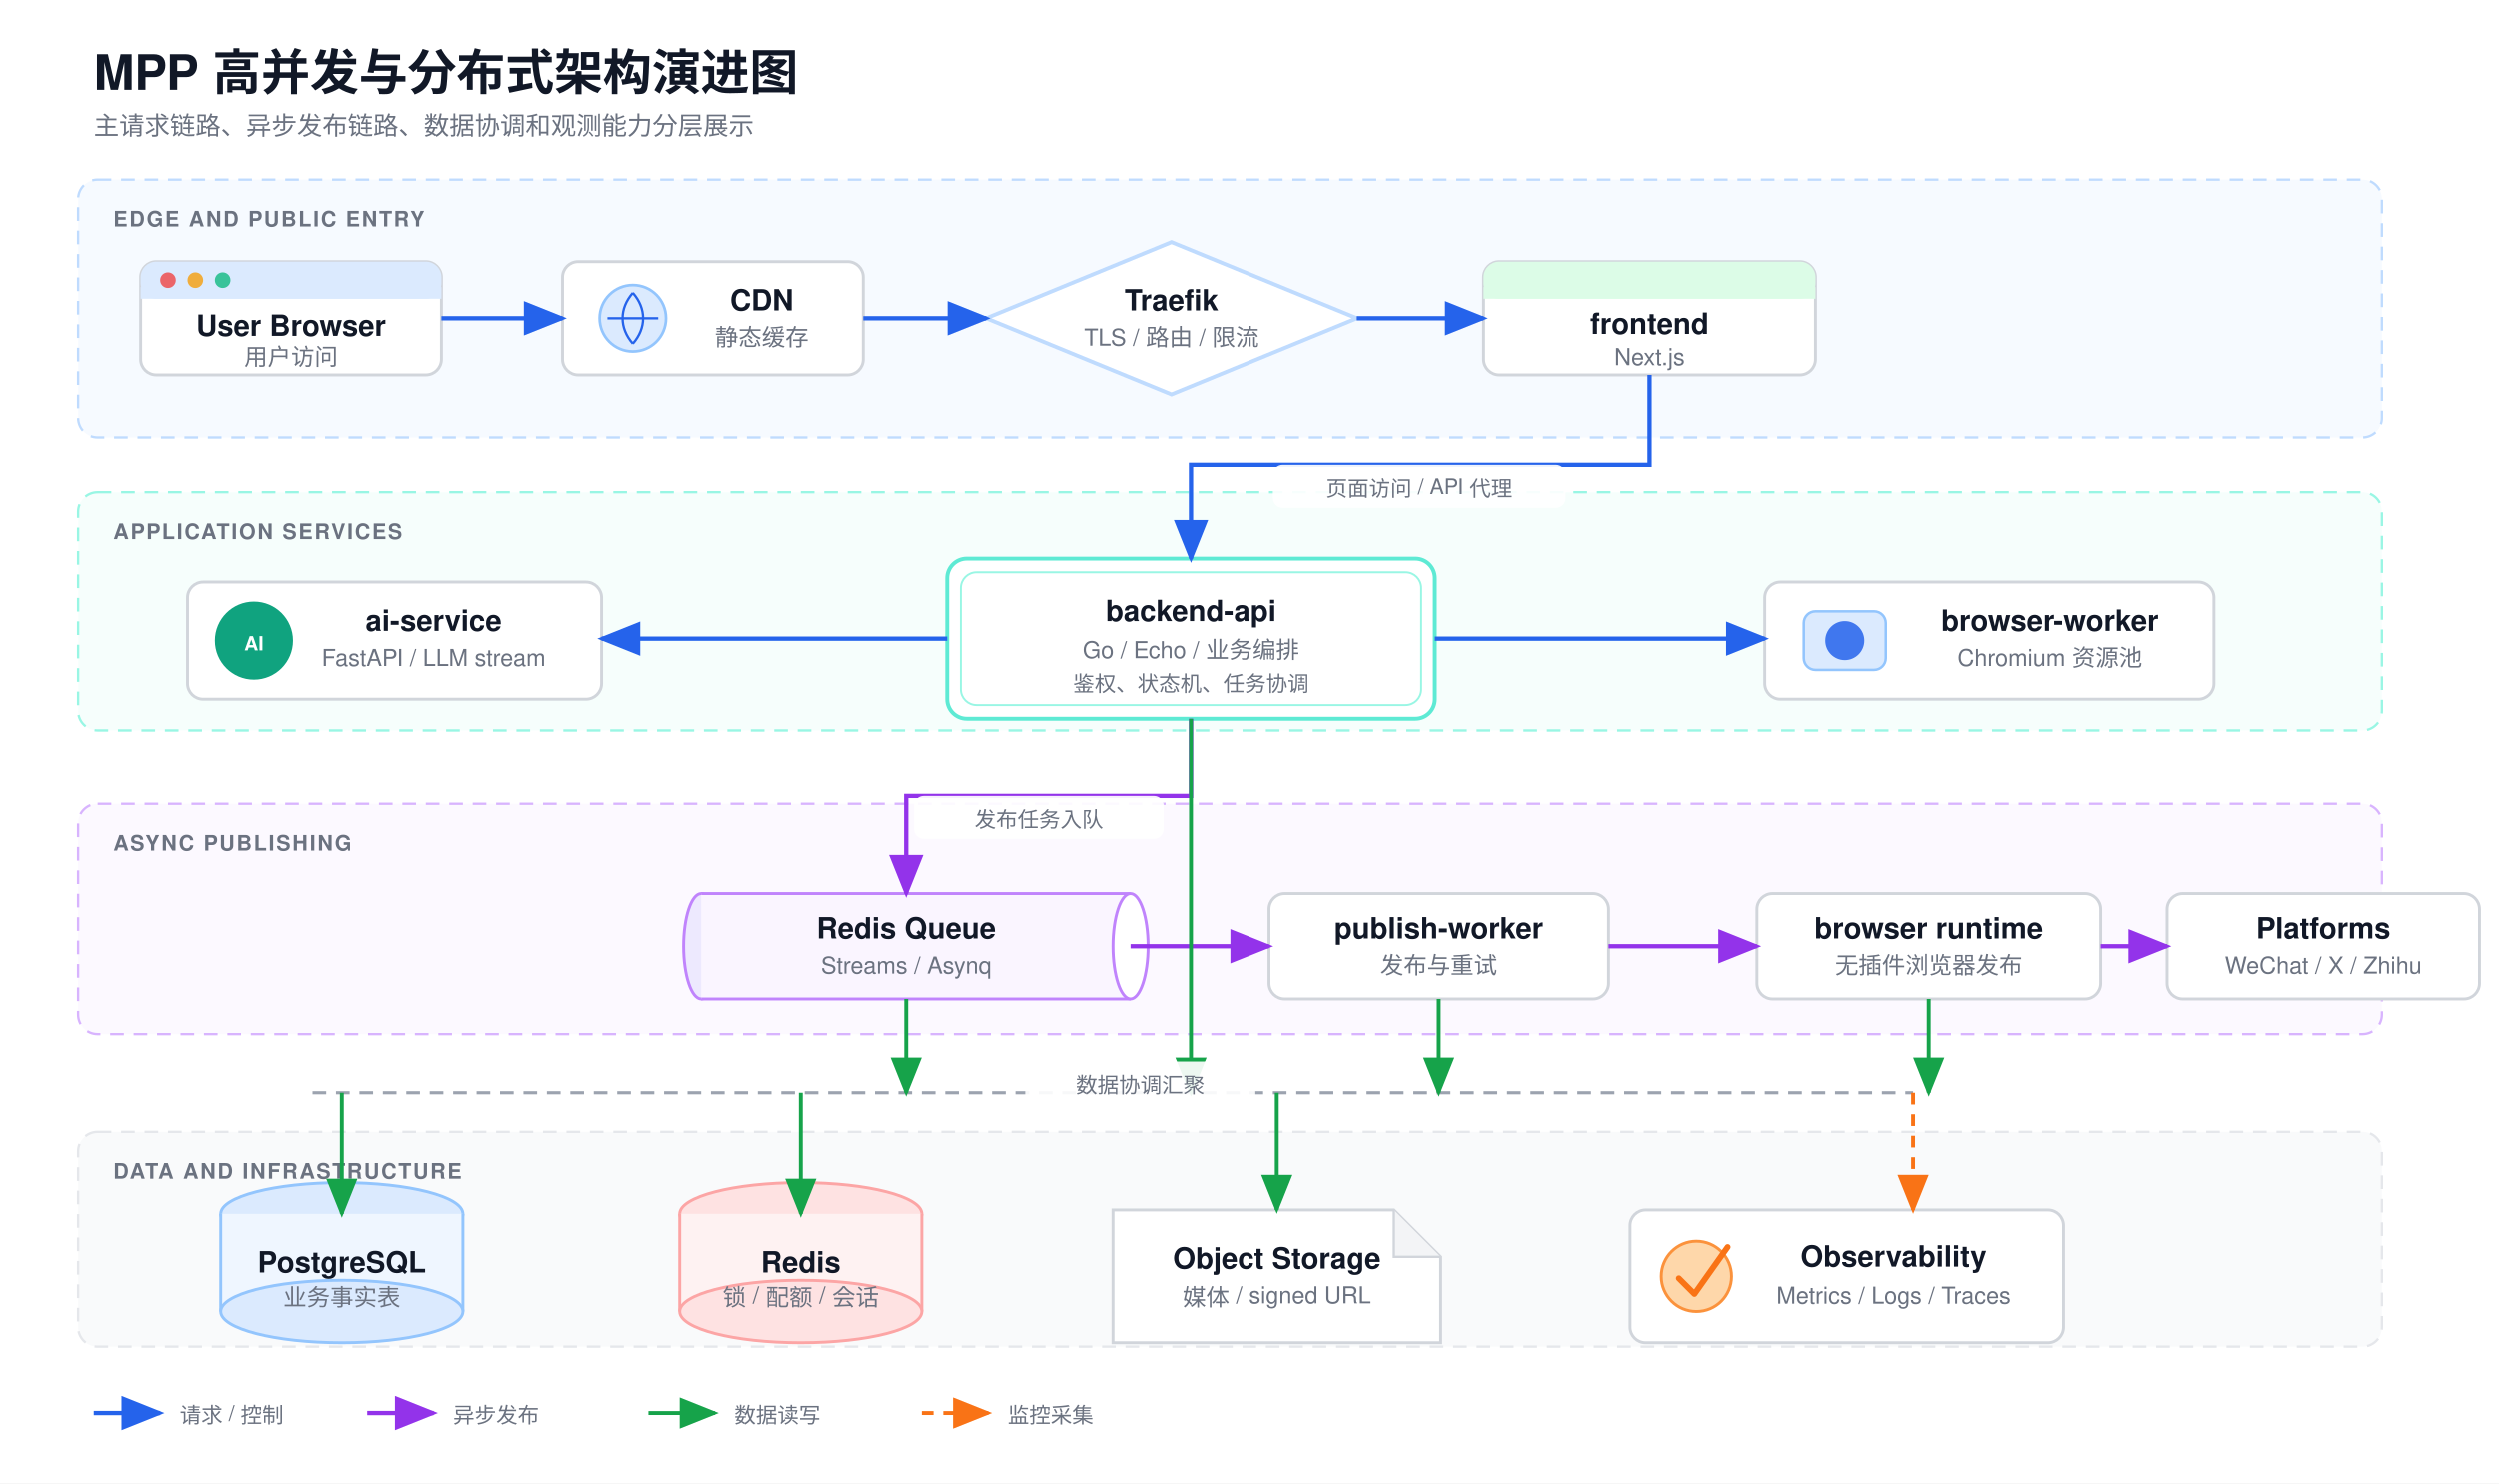
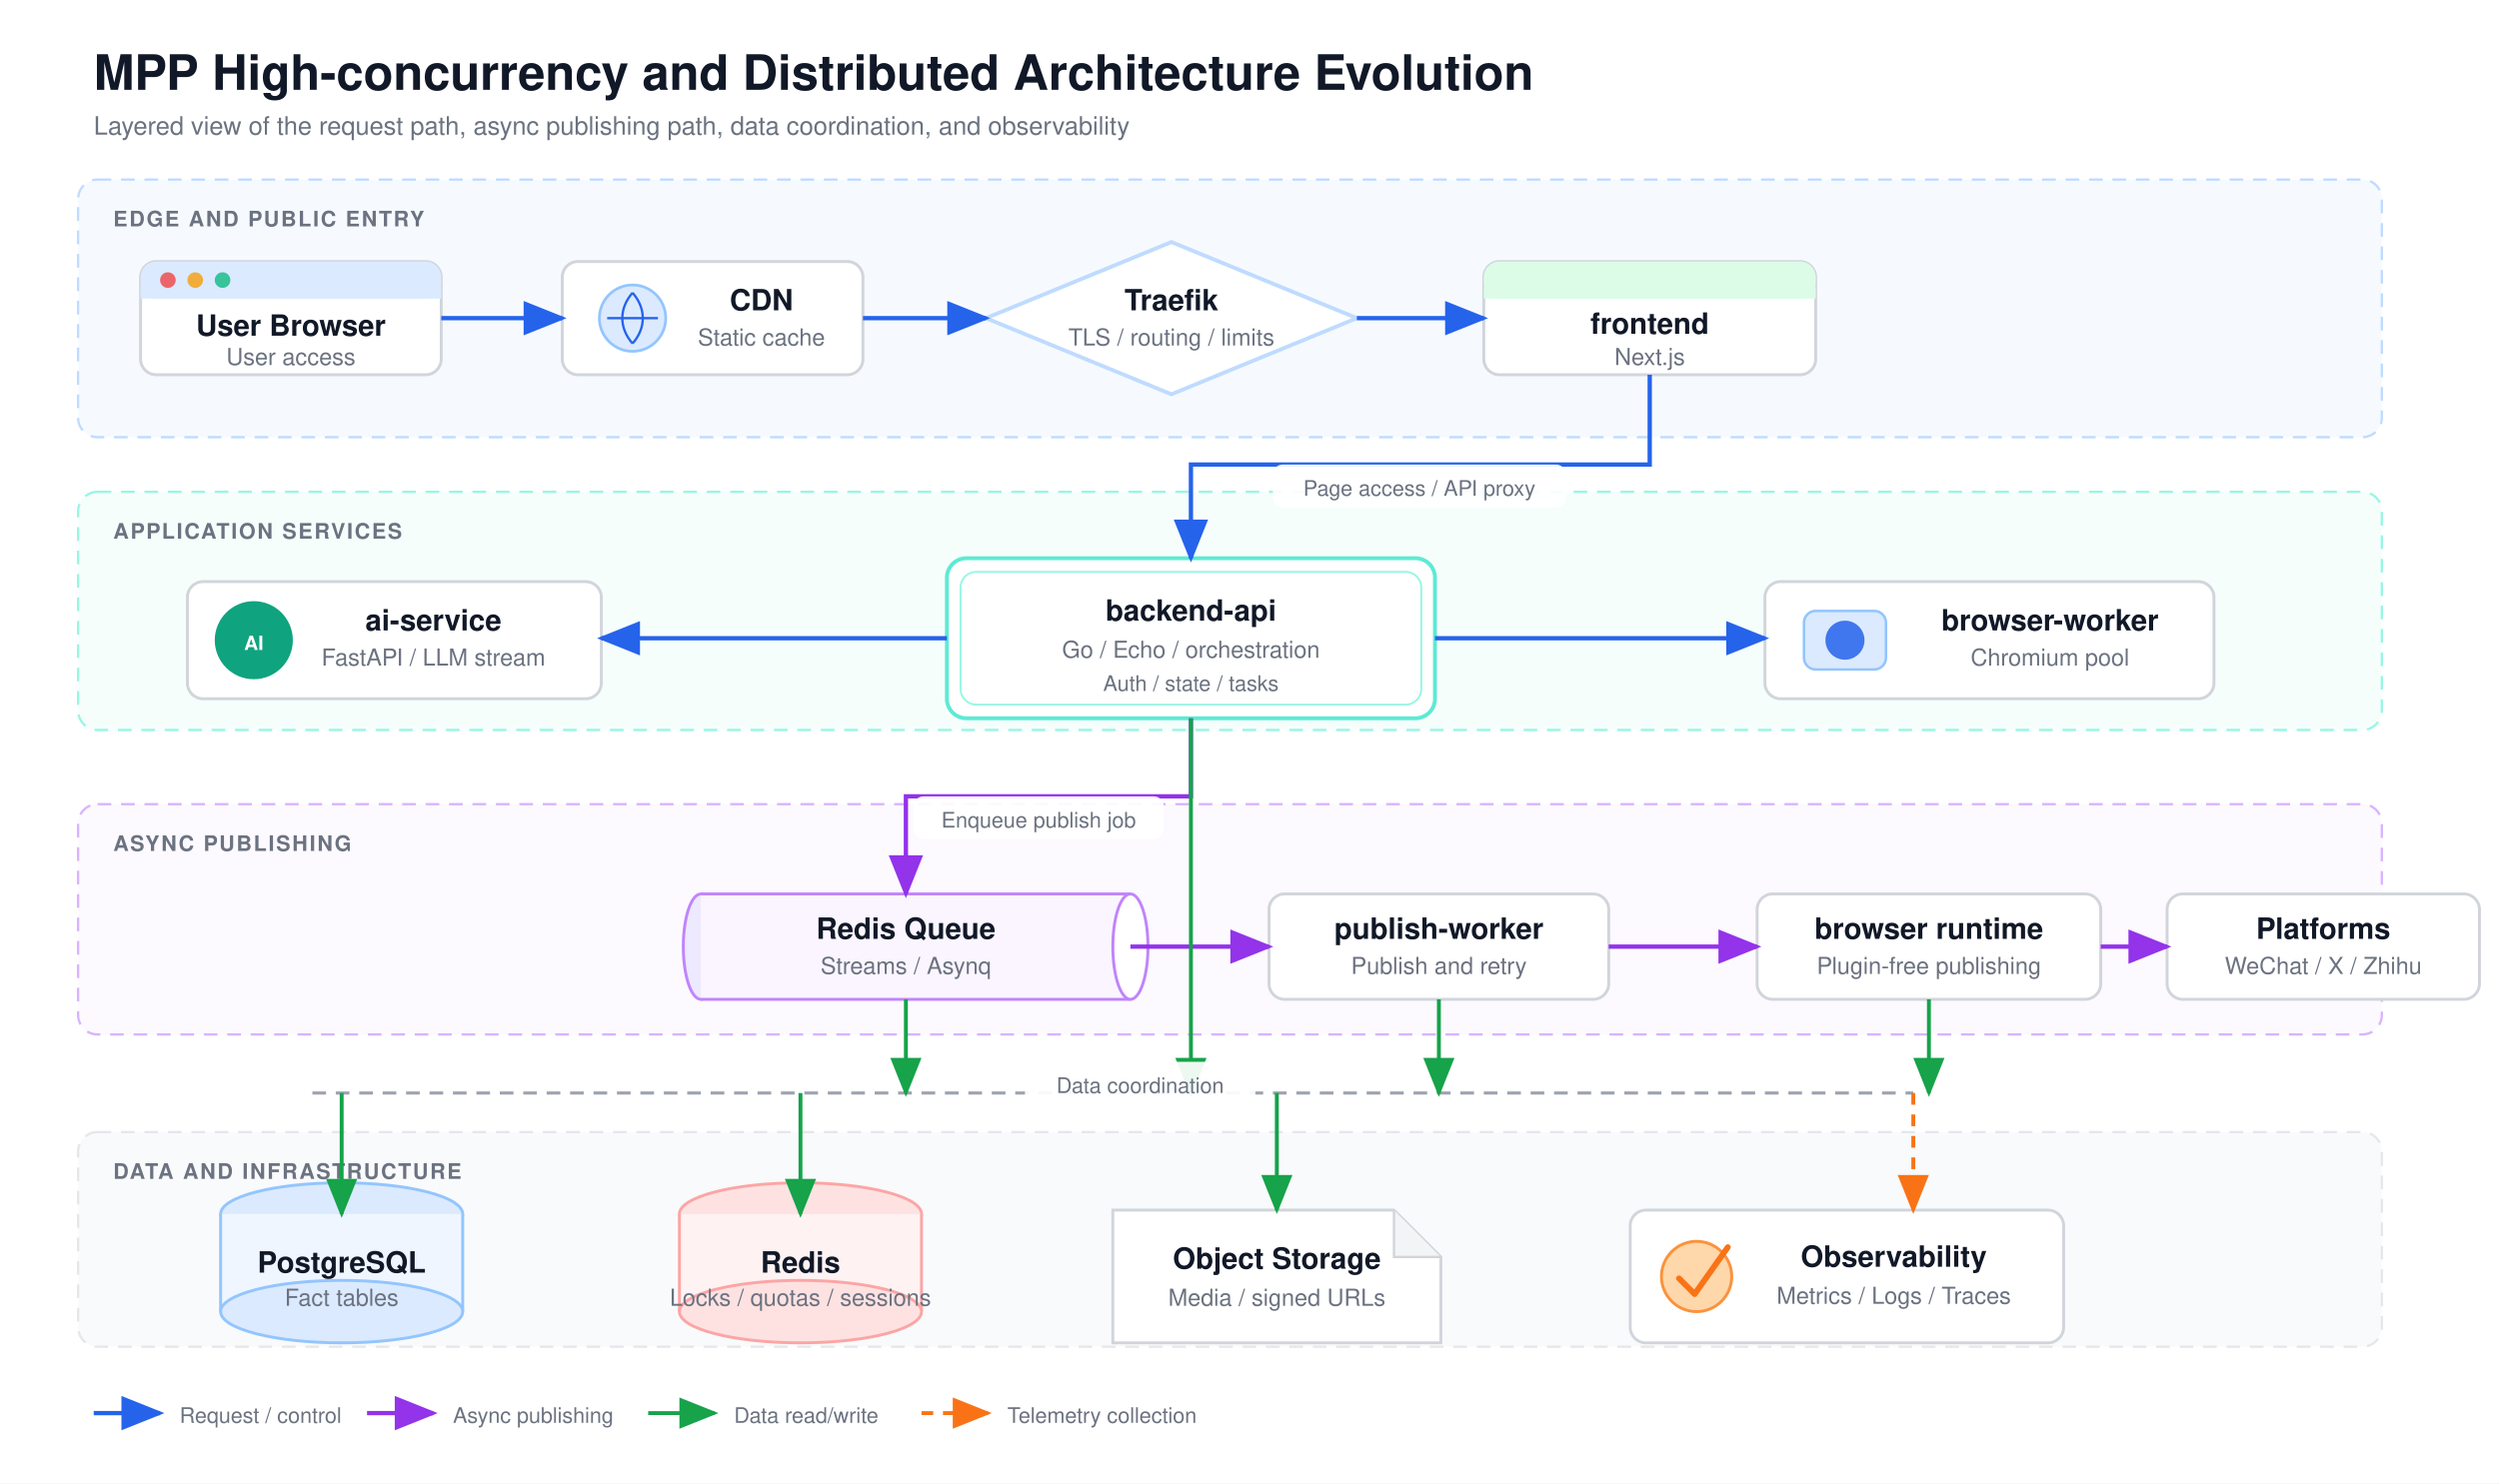
<svg xmlns="http://www.w3.org/2000/svg" viewBox="0 0 1280 760" width="1280" height="760" role="img" aria-labelledby="title desc">
  <style>
    text {
      font-family: "Helvetica Neue", Helvetica, Arial, "PingFang SC", "Microsoft YaHei", "Microsoft JhengHei", "SimHei", sans-serif;
    }
    .page-title { fill: #111827; font-size: 25px; font-weight: 700; }
    .page-subtitle { fill: #6b7280; font-size: 13px; }
    .layer-label { fill: #6b7280; font-size: 11px; font-weight: 700; letter-spacing: .08em; }
    .node-title { fill: #111827; font-size: 15px; font-weight: 700; }
    .node-subtitle { fill: #6b7280; font-size: 12px; }
    .small { fill: #6b7280; font-size: 11px; }
    .box { fill: #ffffff; stroke: #d1d5db; stroke-width: 1.5; }
    .request { stroke: #2563eb; stroke-width: 2.2; fill: none; marker-end: url(#arrow-request); }
    .async { stroke: #9333ea; stroke-width: 2.2; fill: none; marker-end: url(#arrow-async); }
    .data { stroke: #16a34a; stroke-width: 2; fill: none; marker-end: url(#arrow-data); }
    .telemetry { stroke: #f97316; stroke-width: 2; stroke-dasharray: 6 5; fill: none; marker-end: url(#arrow-telemetry); }
    .rail { stroke: #9ca3af; stroke-width: 1.6; fill: none; stroke-dasharray: 7 5; }
  </style>
  <defs>
    <marker id="arrow-request" markerWidth="10" markerHeight="8" refX="9" refY="4" orient="auto">
      <polygon points="0 0, 10 4, 0 8" fill="#2563eb" />
    </marker>
    <marker id="arrow-async" markerWidth="10" markerHeight="8" refX="9" refY="4" orient="auto">
      <polygon points="0 0, 10 4, 0 8" fill="#9333ea" />
    </marker>
    <marker id="arrow-data" markerWidth="10" markerHeight="8" refX="9" refY="4" orient="auto">
      <polygon points="0 0, 10 4, 0 8" fill="#16a34a" />
    </marker>
    <marker id="arrow-telemetry" markerWidth="10" markerHeight="8" refX="9" refY="4" orient="auto">
      <polygon points="0 0, 10 4, 0 8" fill="#f97316" />
    </marker>
  </defs>
  <rect width="1280" height="760" fill="#ffffff" />
-   <text x="48" y="46" class="page-title">MPP 高并发与分布式架构演进图</text>
-   <text x="48" y="69" class="page-subtitle">主请求链路、异步发布链路、数据协调和观测能力分层展示</text>
+   <text x="48" y="46" class="page-title">MPP High-concurrency and Distributed Architecture Evolution</text>
+   <text x="48" y="69" class="page-subtitle">Layered view of the request path, async publishing path, data coordination, and observability</text>
  <rect x="40" y="92" width="1180" height="132" rx="10" fill="#eff6ff" fill-opacity=".55" stroke="#bfdbfe" stroke-width="1.2" stroke-dasharray="7 5" />
  <text x="58" y="116" class="layer-label">EDGE AND PUBLIC ENTRY</text>
  <rect x="40" y="252" width="1180" height="122" rx="10" fill="#f0fdfa" fill-opacity=".58" stroke="#99f6e4" stroke-width="1.2" stroke-dasharray="7 5" />
  <text x="58" y="276" class="layer-label">APPLICATION SERVICES</text>
  <rect x="40" y="412" width="1180" height="118" rx="10" fill="#faf5ff" fill-opacity=".64" stroke="#d8b4fe" stroke-width="1.2" stroke-dasharray="7 5" />
  <text x="58" y="436" class="layer-label">ASYNC PUBLISHING</text>
  <rect x="40" y="580" width="1180" height="110" rx="10" fill="#f9fafb" stroke="#e5e7eb" stroke-width="1.2" stroke-dasharray="7 5" />
  <text x="58" y="604" class="layer-label">DATA AND INFRASTRUCTURE</text>
  <g transform="translate(72 134)">
    <rect class="box" x="0" y="0" width="154" height="58" rx="8" />
    <rect x="0" y="0" width="154" height="19" rx="8" fill="#dbeafe" />
    <rect x="0" y="13" width="154" height="6" fill="#dbeafe" />
    <circle cx="14" cy="9.5" r="4" fill="#ef4444" opacity=".8" />
    <circle cx="28" cy="9.5" r="4" fill="#f59e0b" opacity=".8" />
    <circle cx="42" cy="9.5" r="4" fill="#10b981" opacity=".8" />
    <text x="77" y="38" text-anchor="middle" class="node-title">User Browser</text>
-     <text x="77" y="53" text-anchor="middle" class="node-subtitle">用户访问</text>
+     <text x="77" y="53" text-anchor="middle" class="node-subtitle">User access</text>
  </g>
  <g transform="translate(288 134)">
    <rect class="box" x="0" y="0" width="154" height="58" rx="8" />
    <circle cx="36" cy="29" r="17" fill="#dbeafe" stroke="#93c5fd" stroke-width="1.4" />
    <path d="M23 29h26M36 16c7 8 7 18 0 26M36 16c-7 8-7 18 0 26" stroke="#2563eb" stroke-width="1.2" fill="none" />
    <text x="102" y="25" text-anchor="middle" class="node-title">CDN</text>
-     <text x="102" y="43" text-anchor="middle" class="node-subtitle">静态缓存</text>
+     <text x="102" y="43" text-anchor="middle" class="node-subtitle">Static cache</text>
  </g>
  <g transform="translate(505 124)">
    <polygon points="95,0 190,39 95,78 0,39" fill="#ffffff" stroke="#bfdbfe" stroke-width="2" />
    <text x="95" y="35" text-anchor="middle" class="node-title">Traefik</text>
-     <text x="95" y="53" text-anchor="middle" class="node-subtitle">TLS / 路由 / 限流</text>
+     <text x="95" y="53" text-anchor="middle" class="node-subtitle">TLS / routing / limits</text>
  </g>
  <g transform="translate(760 134)">
    <rect class="box" x="0" y="0" width="170" height="58" rx="8" />
    <rect x="0" y="0" width="170" height="19" rx="8" fill="#dcfce7" />
    <rect x="0" y="13" width="170" height="6" fill="#dcfce7" />
    <text x="85" y="37" text-anchor="middle" class="node-title">frontend</text>
    <text x="85" y="53" text-anchor="middle" class="node-subtitle">Next.js</text>
  </g>
  <g transform="translate(96 298)">
    <rect class="box" x="0" y="0" width="212" height="60" rx="8" />
    <circle cx="34" cy="30" r="20" fill="#10a37f" />
    <text x="34" y="35" text-anchor="middle" fill="#ffffff" font-size="10" font-weight="700">AI</text>
    <text x="126" y="25" text-anchor="middle" class="node-title">ai-service</text>
    <text x="126" y="43" text-anchor="middle" class="node-subtitle">FastAPI / LLM stream</text>
  </g>
  <g transform="translate(485 286)">
    <rect x="0" y="0" width="250" height="82" rx="10" fill="#ffffff" stroke="#5eead4" stroke-width="2" />
    <rect x="7" y="7" width="236" height="68" rx="8" fill="none" stroke="#99f6e4" stroke-width="1" />
    <text x="125" y="32" text-anchor="middle" class="node-title">backend-api</text>
-     <text x="125" y="51" text-anchor="middle" class="node-subtitle">Go / Echo / 业务编排</text>
-     <text x="125" y="68" text-anchor="middle" class="small">鉴权、状态机、任务协调</text>
+     <text x="125" y="51" text-anchor="middle" class="node-subtitle">Go / Echo / orchestration</text>
+     <text x="125" y="68" text-anchor="middle" class="small">Auth / state / tasks</text>
  </g>
  <g transform="translate(904 298)">
    <rect class="box" x="0" y="0" width="230" height="60" rx="8" />
    <rect x="20" y="15" width="42" height="30" rx="6" fill="#dbeafe" stroke="#93c5fd" stroke-width="1.3" />
    <circle cx="41" cy="30" r="10" fill="#2563eb" opacity=".85" />
    <text x="146" y="25" text-anchor="middle" class="node-title">browser-worker</text>
-     <text x="146" y="43" text-anchor="middle" class="node-subtitle">Chromium 资源池</text>
+     <text x="146" y="43" text-anchor="middle" class="node-subtitle">Chromium pool</text>
  </g>
  <g transform="translate(345 458)">
    <ellipse cx="14" cy="27" rx="9" ry="27" fill="#ede9fe" stroke="#c084fc" stroke-width="1.5" />
    <rect x="14" y="0" width="220" height="54" fill="#faf5ff" />
    <line x1="14" y1="0" x2="234" y2="0" stroke="#c084fc" stroke-width="1.5" />
    <line x1="14" y1="54" x2="234" y2="54" stroke="#c084fc" stroke-width="1.5" />
    <ellipse cx="234" cy="27" rx="9" ry="27" fill="#ffffff" stroke="#c084fc" stroke-width="1.5" />
    <text x="119" y="23" text-anchor="middle" class="node-title">Redis Queue</text>
    <text x="119" y="41" text-anchor="middle" class="node-subtitle">Streams / Asynq</text>
  </g>
  <g transform="translate(650 458)">
    <rect class="box" x="0" y="0" width="174" height="54" rx="8" />
    <text x="87" y="23" text-anchor="middle" class="node-title">publish-worker</text>
-     <text x="87" y="41" text-anchor="middle" class="node-subtitle">发布与重试</text>
+     <text x="87" y="41" text-anchor="middle" class="node-subtitle">Publish and retry</text>
  </g>
  <g transform="translate(900 458)">
    <rect class="box" x="0" y="0" width="176" height="54" rx="8" />
    <text x="88" y="23" text-anchor="middle" class="node-title">browser runtime</text>
-     <text x="88" y="41" text-anchor="middle" class="node-subtitle">无插件浏览器发布</text>
+     <text x="88" y="41" text-anchor="middle" class="node-subtitle">Plugin-free publishing</text>
  </g>
  <g transform="translate(1110 458)">
    <rect class="box" x="0" y="0" width="160" height="54" rx="8" />
    <text x="80" y="23" text-anchor="middle" class="node-title">Platforms</text>
    <text x="80" y="41" text-anchor="middle" class="node-subtitle">WeChat / X / Zhihu</text>
  </g>
  <g transform="translate(95 622)">
    <ellipse cx="80" cy="0" rx="62" ry="16" fill="#dbeafe" stroke="#93c5fd" stroke-width="1.5" />
    <rect x="18" y="0" width="124" height="50" fill="#eff6ff" />
    <line x1="18" y1="0" x2="18" y2="50" stroke="#93c5fd" stroke-width="1.5" />
    <line x1="142" y1="0" x2="142" y2="50" stroke="#93c5fd" stroke-width="1.5" />
    <ellipse cx="80" cy="50" rx="62" ry="16" fill="#dbeafe" stroke="#93c5fd" stroke-width="1.5" />
    <text x="80" y="30" text-anchor="middle" class="node-title">PostgreSQL</text>
-     <text x="80" y="47" text-anchor="middle" class="node-subtitle">业务事实表</text>
+     <text x="80" y="47" text-anchor="middle" class="node-subtitle">Fact tables</text>
  </g>
  <g transform="translate(330 622)">
    <ellipse cx="80" cy="0" rx="62" ry="16" fill="#fee2e2" stroke="#fca5a5" stroke-width="1.5" />
    <rect x="18" y="0" width="124" height="50" fill="#fef2f2" />
    <line x1="18" y1="0" x2="18" y2="50" stroke="#fca5a5" stroke-width="1.5" />
    <line x1="142" y1="0" x2="142" y2="50" stroke="#fca5a5" stroke-width="1.5" />
    <ellipse cx="80" cy="50" rx="62" ry="16" fill="#fee2e2" stroke="#fca5a5" stroke-width="1.5" />
    <text x="80" y="30" text-anchor="middle" class="node-title">Redis</text>
-     <text x="80" y="47" text-anchor="middle" class="node-subtitle">锁 / 配额 / 会话</text>
+     <text x="80" y="47" text-anchor="middle" class="node-subtitle">Locks / quotas / sessions</text>
  </g>
  <g transform="translate(570 620)">
    <path d="M0,0 L144,0 L168,24 L168,68 L0,68 Z" fill="#ffffff" stroke="#d1d5db" stroke-width="1.5" />
    <path d="M144,0 L144,24 L168,24" fill="#f3f4f6" stroke="#d1d5db" stroke-width="1.2" />
    <text x="84" y="30" text-anchor="middle" class="node-title">Object Storage</text>
-     <text x="84" y="49" text-anchor="middle" class="node-subtitle">媒体 / signed URL</text>
+     <text x="84" y="49" text-anchor="middle" class="node-subtitle">Media / signed URLs</text>
  </g>
  <g transform="translate(835 620)">
    <rect class="box" x="0" y="0" width="222" height="68" rx="8" />
    <circle cx="34" cy="34" r="18" fill="#fed7aa" stroke="#fb923c" stroke-width="1.5" />
    <path d="M25 35l8 8 17-24" stroke="#f97316" stroke-width="3" fill="none" stroke-linecap="round" stroke-linejoin="round" />
    <text x="135" y="29" text-anchor="middle" class="node-title">Observability</text>
    <text x="135" y="48" text-anchor="middle" class="node-subtitle">Metrics / Logs / Traces</text>
  </g>
  <path class="request" d="M226 163 H288" />
  <path class="request" d="M442 163 H505" />
  <path class="request" d="M695 163 H760" />
  <path class="request" d="M845 192 V238 H610 V286" />
  <path class="request" d="M485 327 H308" />
  <path class="request" d="M735 327 H904" />
  <path class="async" d="M610 368 V408 H464 V458" />
  <path class="async" d="M579 485 H650" />
  <path class="async" d="M824 485 H900" />
  <path class="async" d="M1076 485 H1110" />
  <path class="rail" d="M160 560 H980" />
  <path class="data" d="M610 368 V560" />
  <path class="data" d="M464 512 V560" />
  <path class="data" d="M737 512 V560" />
  <path class="data" d="M988 512 V560" />
  <path class="data" d="M175 560 V622" />
  <path class="data" d="M410 560 V622" />
  <path class="data" d="M654 560 V620" />
  <path class="telemetry" d="M980 560 V620" />
  <rect x="652" y="238" width="150" height="22" rx="5" fill="#ffffff" opacity=".92" />
-   <text x="727" y="254" text-anchor="middle" class="small">页面访问 / API 代理</text>
+   <text x="727" y="254" text-anchor="middle" class="small">Page access / API proxy</text>
  <rect x="468" y="408" width="128" height="22" rx="5" fill="#ffffff" opacity=".92" />
-   <text x="532" y="424" text-anchor="middle" class="small">发布任务入队</text>
+   <text x="532" y="424" text-anchor="middle" class="small">Enqueue publish job</text>
  <rect x="525" y="544" width="118" height="22" rx="5" fill="#ffffff" opacity=".92" />
-   <text x="584" y="560" text-anchor="middle" class="small">数据协调汇聚</text>
+   <text x="584" y="560" text-anchor="middle" class="small">Data coordination</text>
  <g transform="translate(48 724)">
    <line x1="0" y1="0" x2="34" y2="0" stroke="#2563eb" stroke-width="2.2" marker-end="url(#arrow-request)" />
-     <text x="44" y="5" class="small">请求 / 控制</text>
+     <text x="44" y="5" class="small">Request / control</text>
    <line x1="140" y1="0" x2="174" y2="0" stroke="#9333ea" stroke-width="2.2" marker-end="url(#arrow-async)" />
-     <text x="184" y="5" class="small">异步发布</text>
+     <text x="184" y="5" class="small">Async publishing</text>
    <line x1="284" y1="0" x2="318" y2="0" stroke="#16a34a" stroke-width="2" marker-end="url(#arrow-data)" />
-     <text x="328" y="5" class="small">数据读写</text>
+     <text x="328" y="5" class="small">Data read/write</text>
    <line x1="424" y1="0" x2="458" y2="0" stroke="#f97316" stroke-width="2" stroke-dasharray="6 5" marker-end="url(#arrow-telemetry)" />
-     <text x="468" y="5" class="small">监控采集</text>
+     <text x="468" y="5" class="small">Telemetry collection</text>
  </g>
</svg>
